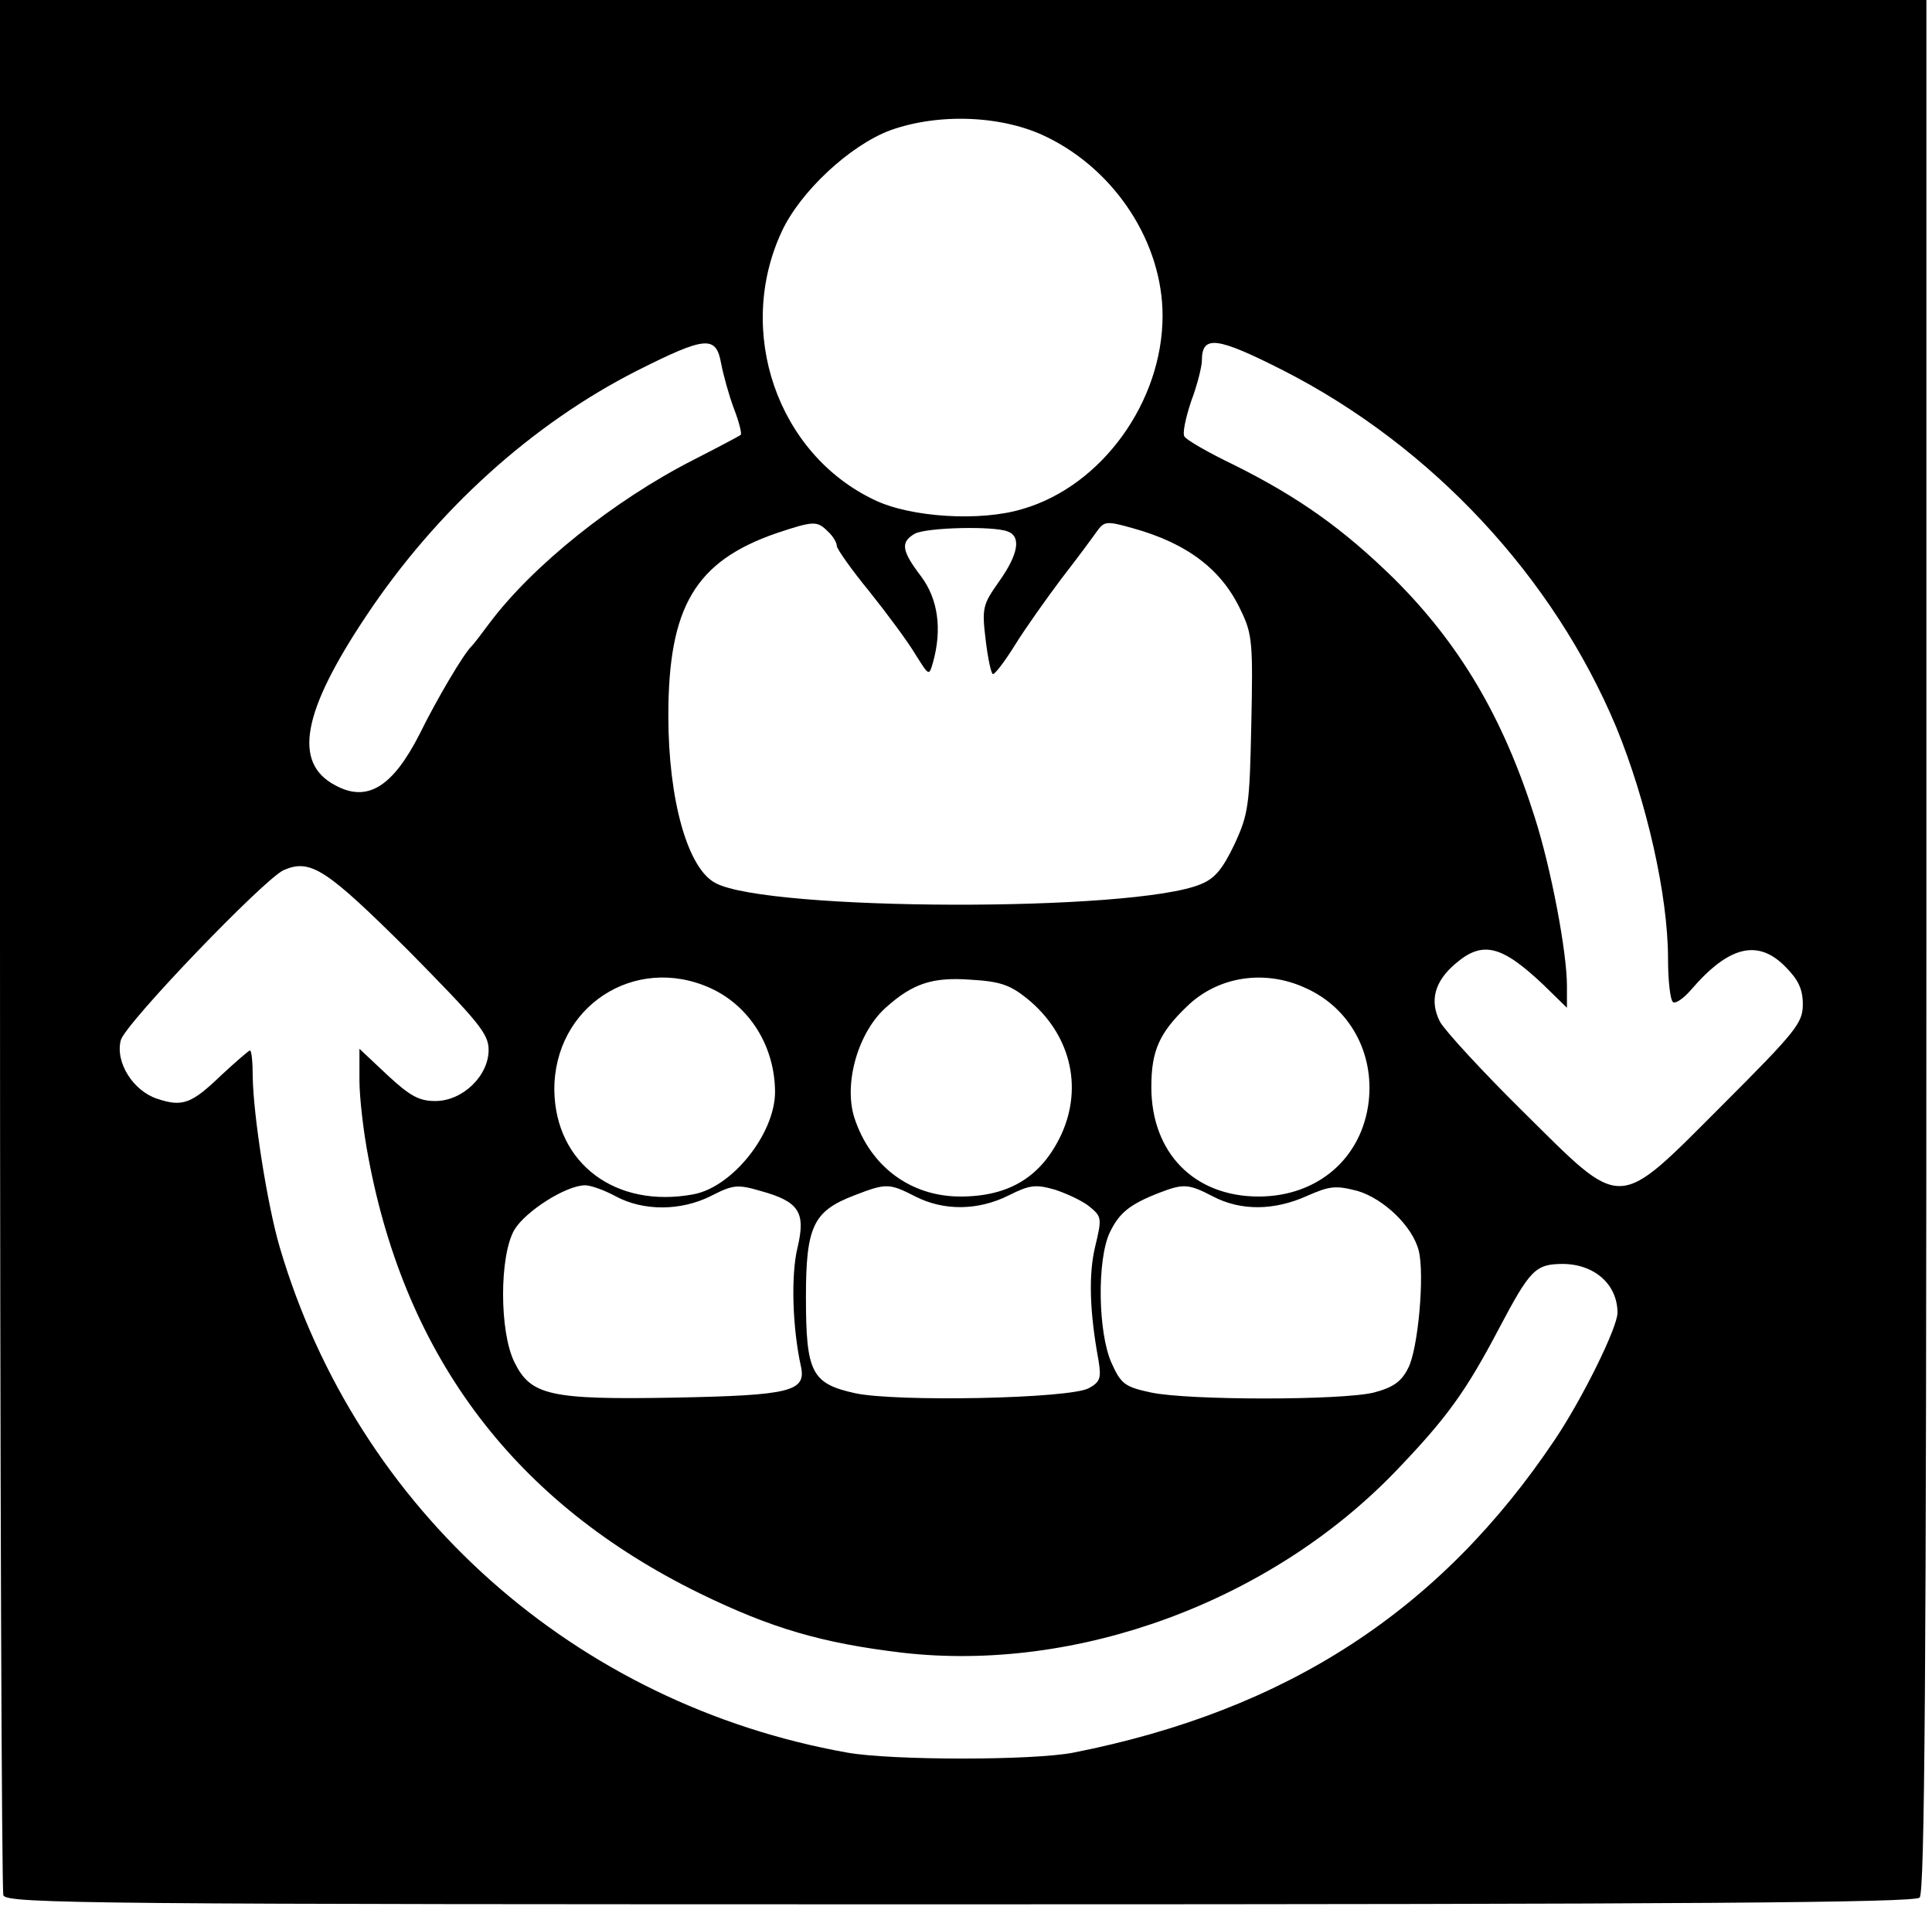
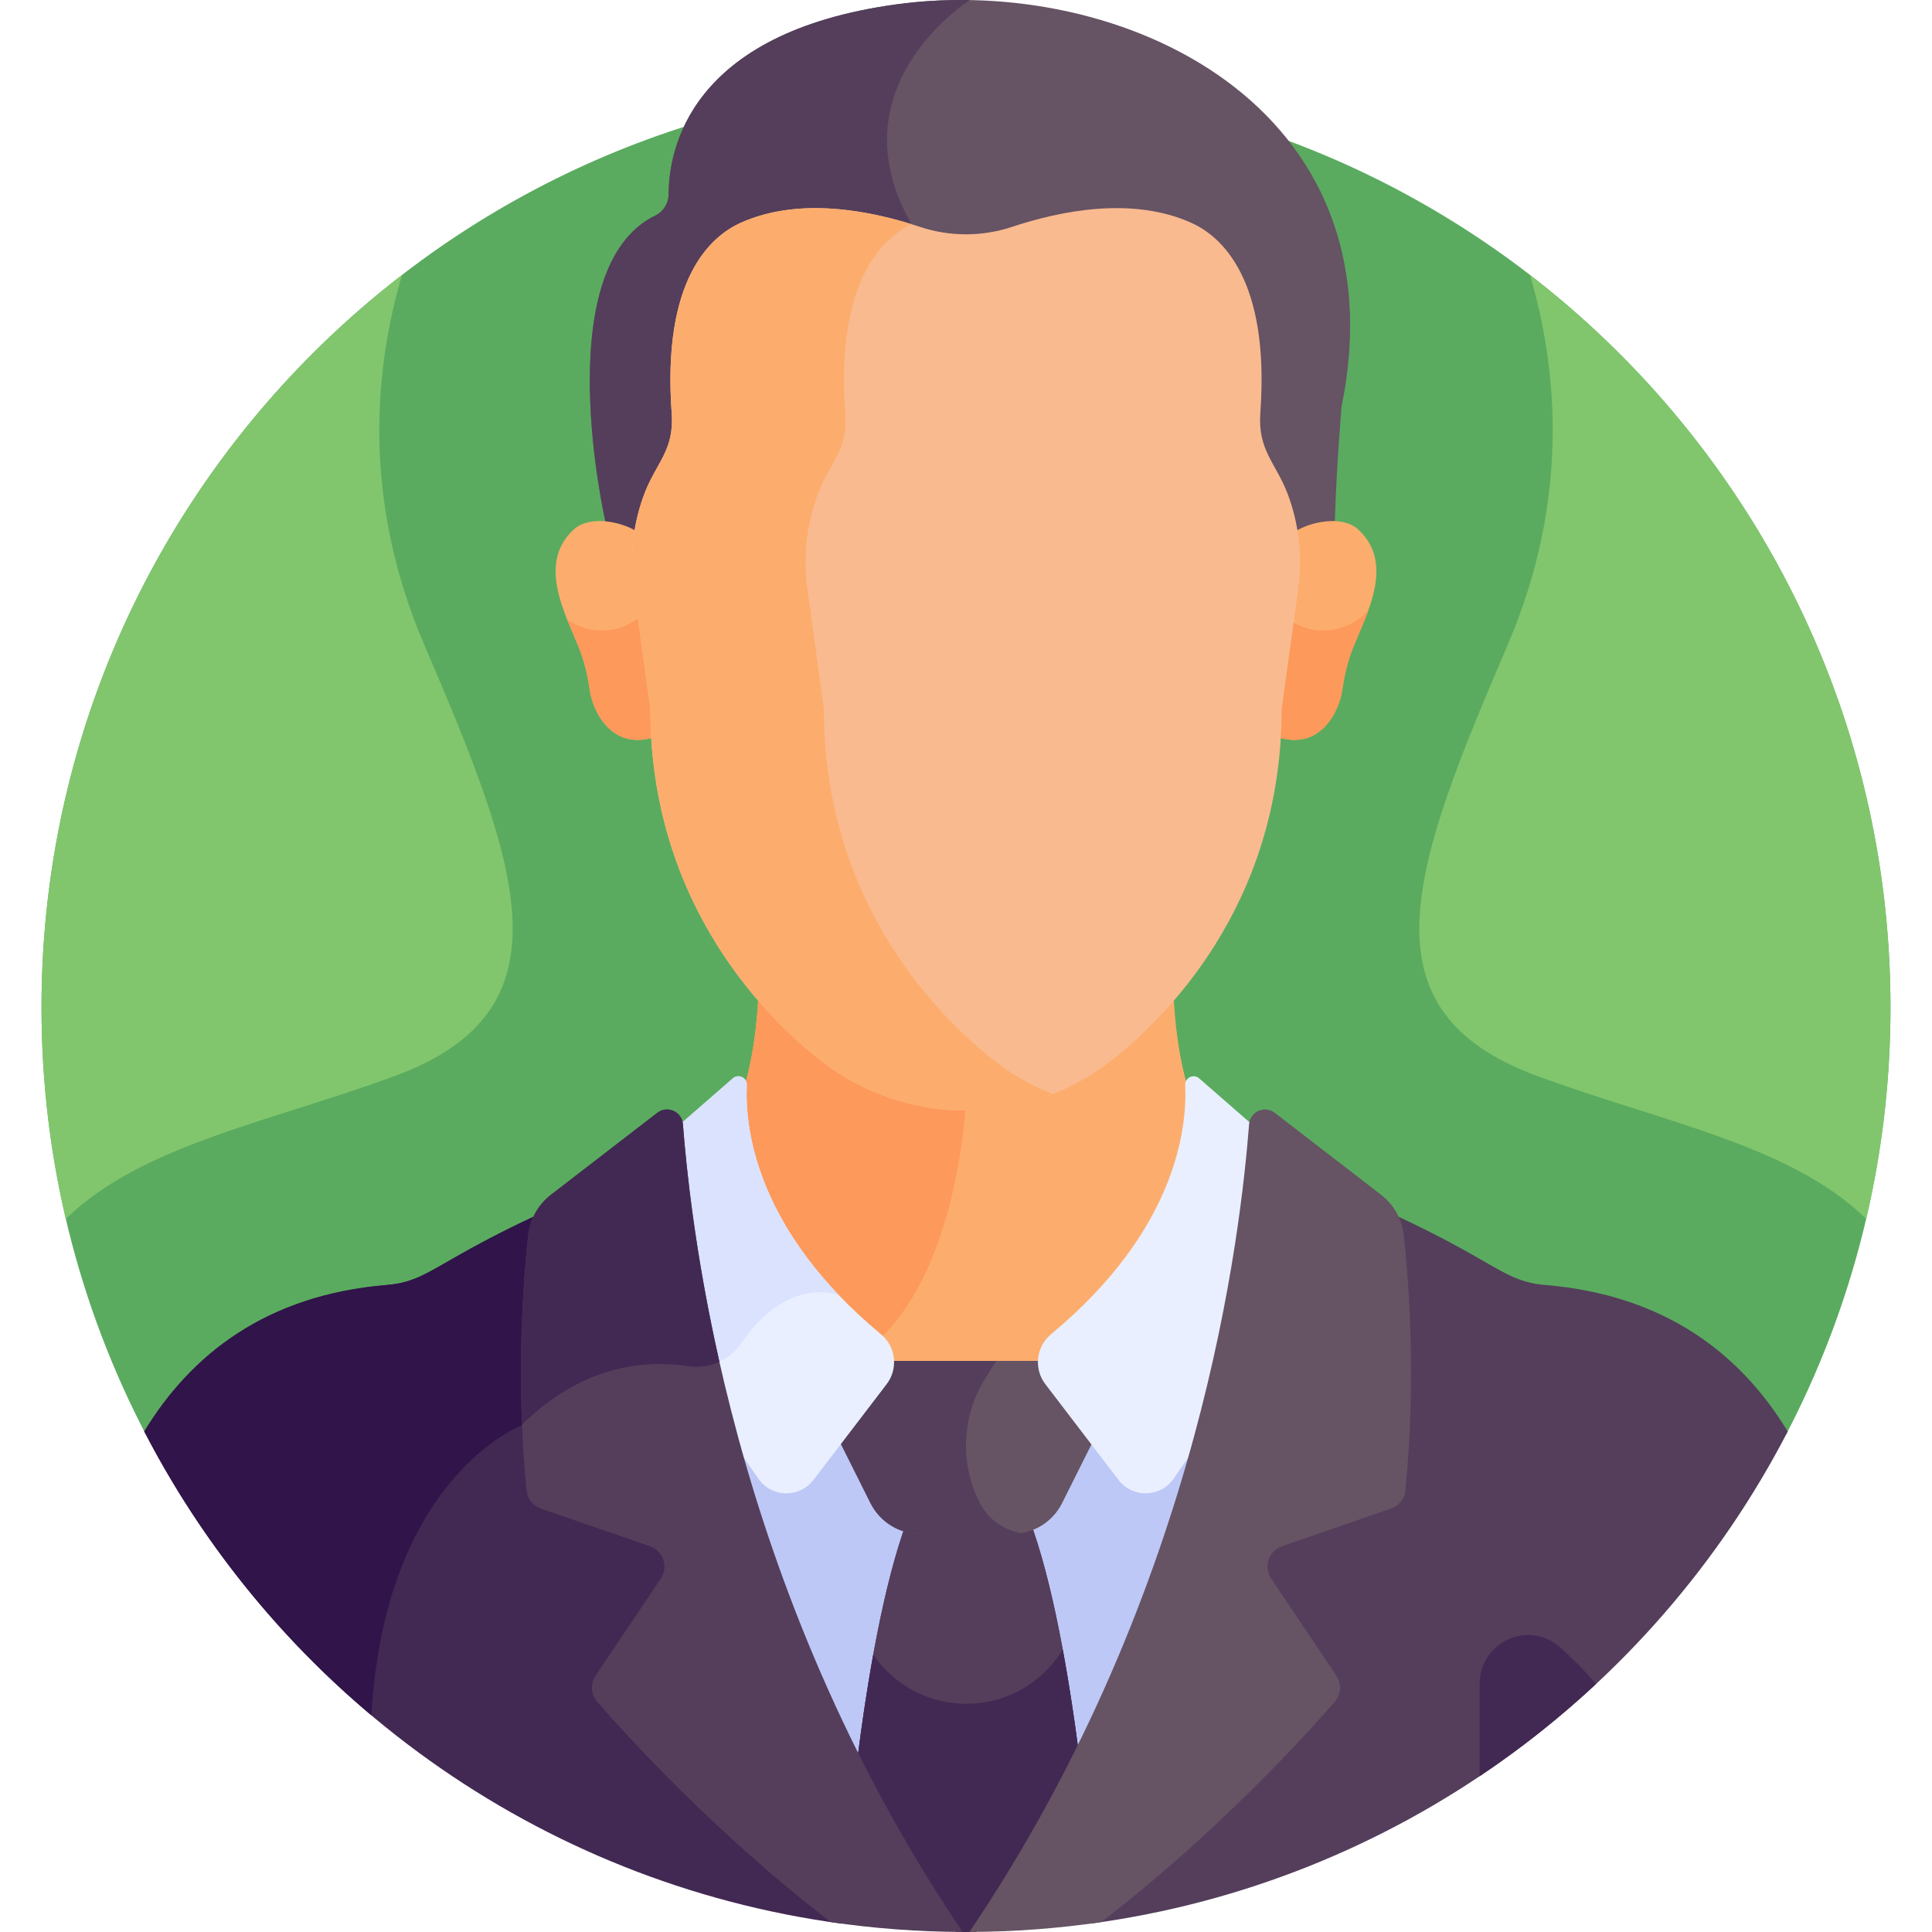
- <svg xmlns="http://www.w3.org/2000/svg" version="1.0" width="344pt" height="340pt" viewBox="0 0 344 340" preserveAspectRatio="xMidYMid meet">
-   <g transform="translate(0,340) scale(0.1,-0.1)" fill="#000000" stroke="none">
-     <path d="M0 1721 c0 -924 3 -1686 6 -1695 6 -15 165 -16 1703 -16 1307 0 1700 3 1709 12 9 9 12 399 12 1695 l0 1683 -1715 0 -1715 0 0 -1679z m1864 1435 c123 -60 206 -189 206 -318 0 -153 -108 -303 -249 -344 -75 -23 -200 -15 -264 16 -173 82 -248 300 -165 478 33 71 121 153 193 180 86 31 200 27 279 -12z m-580 -403 c4 -21 14 -57 23 -81 9 -23 14 -44 12 -46 -2 -2 -40 -22 -85 -45 -141 -72 -286 -188 -363 -291 -14 -19 -28 -37 -31 -40 -14 -13 -62 -94 -93 -157 -48 -94 -93 -122 -150 -91 -76 40 -59 131 56 303 125 187 294 340 481 435 123 62 141 63 150 13z m1002 -13 c264 -135 480 -367 592 -635 54 -132 92 -299 92 -412 0 -39 4 -74 9 -77 5 -3 19 7 32 22 67 78 119 91 168 41 23 -23 31 -40 31 -67 0 -33 -12 -48 -143 -179 -191 -191 -175 -190 -355 -12 -73 72 -139 144 -148 160 -19 37 -10 72 28 104 48 41 82 32 156 -38 l42 -41 0 39 c0 60 -28 208 -57 299 -56 178 -134 310 -252 427 -89 87 -167 143 -283 201 -46 22 -86 45 -89 51 -4 5 2 33 12 63 11 29 19 62 19 72 0 46 26 43 146 -18z m-812 -286 c9 -8 16 -20 16 -26 0 -5 26 -42 58 -81 32 -40 69 -90 82 -112 24 -38 24 -39 31 -15 17 60 9 114 -21 154 -35 46 -37 61 -11 76 21 11 139 14 165 4 25 -9 19 -41 -15 -89 -29 -41 -31 -47 -24 -104 4 -34 10 -61 13 -61 4 0 22 24 40 53 18 29 55 81 82 117 28 36 56 74 63 84 13 18 17 19 63 6 98 -27 160 -74 194 -148 20 -41 21 -59 18 -201 -3 -145 -5 -160 -30 -214 -21 -44 -35 -61 -60 -71 -119 -50 -771 -48 -864 2 -50 26 -84 149 -84 298 0 194 48 275 193 325 66 22 72 22 91 3z m-746 -747 c124 -126 142 -147 142 -176 0 -46 -46 -91 -95 -91 -29 0 -45 9 -85 46 l-50 47 0 -56 c0 -30 7 -92 16 -138 67 -358 263 -615 589 -775 129 -63 219 -89 361 -106 312 -36 657 91 881 325 90 94 123 140 182 252 56 106 65 115 115 115 56 -1 96 -37 96 -87 0 -26 -62 -152 -111 -225 -204 -305 -478 -483 -858 -558 -72 -14 -322 -14 -402 0 -484 86 -873 431 -1011 900 -22 75 -47 234 -48 303 0 26 -2 47 -5 47 -2 0 -25 -20 -51 -44 -53 -51 -69 -57 -114 -42 -43 14 -75 65 -65 104 7 29 255 287 290 303 48 21 76 2 223 -144z m537 -66 c70 -32 115 -104 115 -186 -1 -74 -76 -168 -145 -181 -139 -26 -246 55 -248 185 -1 149 143 243 278 182z m563 -18 c77 -62 101 -156 62 -242 -35 -75 -92 -111 -180 -111 -89 0 -161 54 -189 141 -19 61 7 152 57 196 47 42 82 54 150 49 52 -3 70 -9 100 -33z m497 18 c78 -35 122 -115 112 -202 -12 -101 -91 -169 -196 -169 -115 0 -191 78 -191 195 0 64 14 96 63 143 55 54 139 67 212 33z m-1228 -371 c49 -26 115 -26 169 1 39 20 47 21 88 9 69 -19 81 -38 66 -101 -12 -49 -9 -143 6 -211 10 -45 -18 -52 -226 -56 -221 -4 -255 4 -284 63 -27 54 -27 190 0 236 20 33 92 79 126 79 10 0 35 -9 55 -20z m533 0 c51 -26 112 -25 166 2 38 19 48 20 83 10 21 -7 49 -20 61 -30 22 -18 22 -21 10 -71 -12 -50 -10 -116 6 -203 5 -31 3 -38 -17 -49 -33 -19 -345 -25 -417 -9 -77 17 -87 37 -87 171 0 126 13 153 86 181 57 22 62 22 109 -2z m530 0 c50 -26 109 -25 167 1 41 18 51 19 90 9 47 -14 98 -63 109 -106 11 -42 -1 -177 -19 -210 -12 -24 -27 -34 -61 -43 -58 -14 -329 -14 -396 0 -47 10 -54 15 -71 53 -24 54 -26 183 -3 232 17 35 35 50 89 71 42 16 51 16 95 -7z" />
+ <svg xmlns="http://www.w3.org/2000/svg" id="Layer_1" enable-background="new 0 0 512 512" height="512" viewBox="0 0 512 512" width="512">
+   <g>
+     <path d="m473.237 380.353c17.724-33.897 27.761-72.45 27.761-113.351 0-135.309-109.689-244.998-244.998-244.998s-244.998 109.69-244.998 244.998c0 40.902 10.037 79.454 27.761 113.352z" fill="#5aab5f" />
+     <g>
+       <path d="m237.63 1.145c-55.164 7.516-60.407 38.792-60.432 50.268-.005 2.406-1.338 4.637-3.502 5.689-28.694 13.959-13.224 81.235-13.224 81.235 2.882.192 5.898 1.359 8.147 2.449.551-3.428 1.45-6.803 2.72-10.066.968-2.486 2.177-4.997 3.69-7.37 2.624-4.117 3.819-8.973 3.463-13.829-1.031-14.035-.535-41.691 17.992-50.026 15.695-7.062 34.947-2.973 47.225 1.11 7.973 2.651 16.61 2.651 24.584 0 12.277-4.083 31.53-8.172 47.225-1.11 18.473 8.312 19.02 35.834 18 49.906-.354 4.892.809 9.799 3.453 13.948 1.561 2.449 2.8 5.046 3.783 7.61 1.222 3.188 2.091 6.482 2.628 9.826 2.835-1.374 6.888-2.87 10.355-2.38.424-14.711 1.782-30.569 1.782-30.569 16.348-80.065-58.493-114.784-117.889-106.691z" fill="#665364" />
+     </g>
+     <path d="m237.63 1.145c-55.164 7.516-60.407 38.792-60.431 50.267-.005 2.407-1.338 4.637-3.502 5.689-28.695 13.959-13.224 81.235-13.224 81.235 2.882.192 5.898 1.359 8.147 2.449.551-3.428 1.45-6.803 2.72-10.066.968-2.486 2.178-4.997 3.69-7.37 2.624-4.117 3.819-8.973 3.463-13.829-1.031-14.035-.535-41.691 17.991-50.026 14.934-6.72 33.084-3.343 45.385.518-.11-.203-.21-.411-.325-.612-20.543-35.914 14.214-58.573 15.471-59.377-6.55-.112-13.056.26-19.385 1.122z" fill="#543e5b" />
+     <path d="m359.936 140.316c-4.297-3.938-12.855-1.942-16.555.469.811 5.048.857 10.213.156 15.313l-4.367 31.804c0 2.564-.081 5.079-.229 7.551 10.648 3.212 15.937-6.348 16.829-12.908.383-2.824 1.01-5.607 1.88-8.323 2.833-8.847 13.051-24.041 2.286-33.906z" fill="#fcad6d" />
+     <path d="m350.69 167.09c-3.061 0-5.909-.88-8.335-2.38l-3.185 23.192c0 2.564-.08 5.079-.229 7.551 10.648 3.212 15.937-6.348 16.829-12.908.383-2.824 1.01-5.607 1.88-8.324 1.108-3.46 3.344-7.894 5.014-12.598-2.913 3.344-7.191 5.467-11.974 5.467z" fill="#fd995b" />
+     <path d="m152.064 140.316c4.296-3.938 12.855-1.942 16.555.469-.811 5.048-.857 10.213-.156 15.313l4.367 31.804c0 2.564.081 5.079.229 7.551-10.648 3.212-15.937-6.348-16.829-12.908-.383-2.824-1.01-5.607-1.88-8.323-2.833-8.847-13.051-24.041-2.286-33.906z" fill="#fcad6d" />
+     <path d="m169.489 163.572c-2.726 2.197-6.187 3.518-9.96 3.518-3.46 0-6.653-1.118-9.263-2.997 1.496 3.774 3.172 7.281 4.084 10.128.87 2.716 1.497 5.5 1.88 8.324.891 6.56 6.18 16.12 16.829 12.908-.149-2.471-.23-4.987-.23-7.551z" fill="#fd995b" />
+     <path d="m201.676 315.042c5.848 14.177 16.225 27.52 30.845 39.658 1.791 1.486 2.866 3.676 2.951 6.007l.051 1.406h40.955l.051-1.405c.085-2.332 1.161-4.522 2.951-6.008 14.62-12.138 24.998-25.481 30.846-39.658 4.041-9.796 5.171-18.193 5.268-24.251-3.247-9.577-4.371-20.44-4.667-29.05-5.548 6.462-11.371 11.867-16.934 16.188-10.839 8.417-24.216 12.989-37.992 12.989-13.777 0-27.153-4.572-37.992-12.989-5.564-4.321-11.387-9.726-16.934-16.188-.296 8.609-1.421 19.471-4.667 29.049.096 6.059 1.228 14.456 5.268 24.252z" fill="#fcad6d" />
+     <path d="m256 290.918c-13.776 0-27.153-4.572-37.992-12.989-5.564-4.321-11.387-9.726-16.934-16.188-.297 8.609-1.421 19.471-4.667 29.049.098 6.059 1.229 14.456 5.269 24.252 5.848 14.177 16.225 27.52 30.845 39.658.135.112.257.235.383.354 21.753-20.369 23.096-64.136 23.096-64.136z" fill="#fd995b" />
+     <path d="m275.752 484.306c21.039-37.198 34.46-74.022 43.002-106.464-3.241 4.985-6.317 9.479-8.967 13.24-1.4 1.989-3.599 3.156-6.033 3.204-2.444.026-4.692-1.038-6.175-2.979l-8.6-11.253-8.809 15.672c-2.275 4.551-6.849 7.377-11.938 7.377h-24.309c-5.088 0-9.661-2.827-11.936-7.377l-8.871-15.798-8.696 11.378c-1.483 1.941-3.756 3.005-6.175 2.979-2.434-.047-4.633-1.215-6.033-3.204-2.649-3.761-5.725-8.255-8.966-13.239 8.542 32.44 21.965 69.264 43.005 106.463h39.501z" fill="#bec8f7" />
+     <path d="m268.233 403.104h-24.309c-1.172 0-2.315-.157-3.411-.443-6.436 17.191-10.672 42.692-13.432 64.537 7.533 14.85 16.235 29.858 26.267 44.768.884.009 1.765.034 2.651.034.887 0 1.769-.024 2.654-.034 10.501-15.607 19.549-31.322 27.32-46.851-2.781-21.386-6.987-46.095-13.285-62.771-1.403.494-2.904.76-4.455.76z" fill="#543e5b" />
+     <path d="m268.233 403.104h-24.309c-1.172 0-2.315-.157-3.411-.443-6.436 17.191-10.672 42.692-13.432 64.537 7.533 14.85 16.235 29.858 26.267 44.768.884.009 1.765.034 2.651.034.887 0 1.769-.024 2.654-.034 10.501-15.607 19.549-31.322 27.32-46.851-2.781-21.386-6.987-46.095-13.285-62.771-1.403.494-2.904.76-4.455.76z" fill="#543e5b" />
+     <path d="m256.089 451.525c-10.246 0-19.285-5.159-24.669-13.018-1.743 9.617-3.174 19.478-4.338 28.691 7.533 14.85 16.235 29.858 26.267 44.768.884.009 1.765.034 2.651.034.888 0 1.769-.024 2.654-.034 10.501-15.607 19.549-31.322 27.32-46.851-1.173-9.018-2.602-18.623-4.331-27.971-5.243 8.622-14.726 14.381-25.554 14.381z" fill="#422953" />
+     <path d="m277.416 360.656c-12.871 0-28.831 0-41.702 0l-13.339 21.051 8.308 16.617c2.508 5.016 7.634 8.184 13.242 8.184h24.309c5.608 0 10.734-3.168 13.242-8.184l8.308-16.617z" fill="#665364" />
+     <path d="m259.554 398.13c-5.278-10.557-4.643-23.107 1.675-33.076l2.787-4.398c-9.578 0-19.638 0-28.302 0l-13.339 21.051 8.308 16.617c2.508 5.016 7.634 8.184 13.242 8.184h24.309c.821 0 1.63-.076 2.423-.207-4.749-.779-8.907-3.779-11.103-8.171z" fill="#543e5b" />
+     <path d="m296.421 392.193c3.704 4.845 11.047 4.715 14.559-.27 2.978-4.229 6.644-9.602 10.527-15.673 8.724-34.618 11.666-62.111 12.825-76.049l-16.55-14.431c-1.482-1.293-3.782-.178-3.69 1.786.531 11.364-2.325 38.444-35.545 66.023-3.974 3.299-4.653 9.144-1.516 13.247z" fill="#e9efff" />
+     <path d="m190.499 376.26c3.88 6.067 7.543 11.437 10.52 15.663 3.512 4.985 10.856 5.115 14.559.27l19.389-25.368c3.137-4.104 2.458-9.948-1.516-13.247-33.219-27.579-36.076-54.659-35.545-66.023.092-1.964-2.208-3.079-3.69-1.786l-16.55 14.431c1.161 13.939 4.106 41.438 12.833 76.06z" fill="#e9efff" />
+     <path d="m222.375 343.298c-22.803-23.818-24.932-45.798-24.467-55.743.092-1.964-2.207-3.079-3.69-1.786l-16.55 14.431c.995 11.965 3.309 33.925 9.463 61.8 3.739-.696 7.129-2.861 9.357-6.109 12.554-18.304 25.887-12.593 25.887-12.593z" fill="#dae2fe" />
+     <path d="m159.362 450.026c-1.251-1.438-1.38-3.547-.315-5.132l17.293-25.755c1.247-1.856 1.555-4.138.843-6.259-.711-2.122-2.332-3.757-4.447-4.487l-28.907-9.978c-1.561-.539-2.674-1.956-2.836-3.611-2.857-29.079-.954-54.632.434-67.276.239-2.179 1.001-4.258 2.163-6.087-7.334 3.312-14.555 6.993-21.733 11.04-8.353 4.71-12.124 7.46-19.212 8.039-32.265 2.638-52.178 18.674-64.41 38.832 35.944 69.528 104.203 119.629 184.908 130.448-31.587-23.918-55.935-50.754-63.781-59.774z" fill="#422953" />
+     <path d="m98.425 454.587c3.608-63.085 39.632-76.745 39.632-76.745.561-.561 1.123-1.101 1.685-1.626-.794-21.113.602-38.827 1.685-48.687.239-2.179 1.001-4.258 2.163-6.087-7.334 3.312-14.555 6.993-21.733 11.04-8.353 4.71-12.124 7.46-19.212 8.039-32.264 2.638-52.178 18.674-64.41 38.832 14.949 28.916 35.492 54.467 60.19 75.234z" fill="#30144a" />
+     <path d="m180.972 297.906c-.265-3.341-4.133-5.049-6.787-3.003l-28.172 21.721c-3.391 2.615-5.57 6.489-6.037 10.745-1.301 11.847-3.345 37.965-.436 67.578.218 2.222 1.702 4.118 3.812 4.846l28.908 9.979c3.531 1.219 4.951 5.452 2.868 8.553l-17.294 25.755c-1.434 2.136-1.263 4.962.426 6.902 7.844 9.017 31.309 34.874 61.915 58.402 11.409 1.672 23.071 2.561 34.934 2.604-61.942-91.589-71.957-186.601-74.137-214.082z" fill="#543e5b" />
+     <path d="m180.972 297.906c-.265-3.341-4.133-5.049-6.787-3.003l-28.172 21.721c-3.391 2.615-5.57 6.489-6.037 10.745-1.039 9.46-2.549 28.025-1.635 50.197 16.611-16.425 33.748-17.125 43.927-15.498 2.91.465 5.812.002 8.374-1.206-6.563-29.073-8.776-51.691-9.67-62.956z" fill="#422953" />
+     <path d="m289.054 509.773c80.619-10.874 148.797-60.949 184.711-130.419-12.232-20.158-32.146-36.194-64.41-38.832-7.088-.579-10.859-3.33-19.212-8.039-7.178-4.048-14.399-7.729-21.733-11.041 1.162 1.829 1.924 3.908 2.163 6.087 1.388 12.644 3.291 38.197.435 67.276-.162 1.653-1.275 3.071-2.835 3.611l-28.909 9.978c-2.115.73-3.736 2.365-4.447 4.487-.711 2.12-.404 4.402.843 6.259l17.294 25.755c1.065 1.585.934 3.695-.315 5.132-22.067 25.365-44.186 45.004-63.585 59.746z" fill="#543e5b" />
+     <path d="m365.987 316.624-28.172-21.721c-2.654-2.046-6.522-.338-6.787 3.003-2.18 27.48-12.186 122.492-74.127 214.082 11.861-.043 23.522-.932 34.929-2.604 30.603-23.528 54.066-49.384 61.91-58.401 1.688-1.941 1.86-4.767.425-6.902l-17.293-25.755c-2.083-3.101-.663-7.335 2.868-8.553l28.908-9.979c2.11-.728 3.594-2.625 3.812-4.846 2.909-29.613.865-55.731-.436-67.578-.467-4.257-2.646-8.131-6.037-10.746z" fill="#665364" />
+     <path d="m341.207 130.785c-3.106-8.105-7.921-11.46-7.205-21.349 2.574-35.522-10.353-46.815-18.286-50.385-15.556-6.999-34.458-3.27-47.576 1.091-7.828 2.604-16.452 2.604-24.28 0-13.118-4.361-32.017-8.091-47.576-1.091-7.949 3.576-20.893 14.895-18.277 50.506.713 9.689-4.03 13.043-7.12 20.985-3.106 7.982-4.112 16.839-2.907 25.614l4.363 31.745c0 52.439 31.726 82.736 45.367 93.327 22.377 17.379 54.04 17.505 76.579 0 13.641-10.592 45.367-40.89 45.362-93.26l4.367-31.804c1.195-8.687.222-17.464-2.811-25.379z" fill="#f9ba8f" />
+     <g>
+       <path d="m263.71 281.229c-13.641-10.591-45.367-40.888-45.367-93.327l-4.363-31.745c-1.205-8.775-.199-17.632 2.907-25.614 3.09-7.942 7.833-11.296 7.12-20.985-2.537-34.528 9.554-46.218 17.538-50.157-12.962-4.011-30.594-6.947-45.261-.349-7.949 3.576-20.893 14.895-18.277 50.506.713 9.689-4.03 13.043-7.12 20.985-3.106 7.982-4.111 16.839-2.907 25.614l4.364 31.745c0 52.439 31.726 82.736 45.367 93.327 17.664 13.719 41.112 16.677 61.294 8.707-5.398-2.128-10.556-5.026-15.295-8.707z" fill="#fcad6d" />
+     </g>
+     <path d="m422.964 446.279c-3.105-3.649-6.379-6.912-9.59-9.769-8.222-7.314-21.243-1.357-21.243 9.647v24.558c10.932-7.32 21.241-15.499 30.833-24.436z" fill="#422953" />
+     <g fill="#81c66d">
+       <path d="m500.998 267.002c0-79.035-37.434-149.316-95.529-194.115 7.292 24.78 10.635 59.437-5.907 97.988-25.4 59.195-39.599 96.913 7.985 114.339 33.745 12.358 67.192 18.386 87.005 37.817 4.214-17.994 6.446-36.75 6.446-56.029z" />
+       <path d="m11.002 267.002c0-79.035 37.435-149.316 95.529-194.115-7.292 24.78-10.635 59.437 5.907 97.988 25.4 59.195 39.599 96.913-7.985 114.339-33.745 12.358-67.193 18.386-87.006 37.816-4.213-17.993-6.445-36.749-6.445-56.028z" />
+     </g>
  </g>
</svg>
